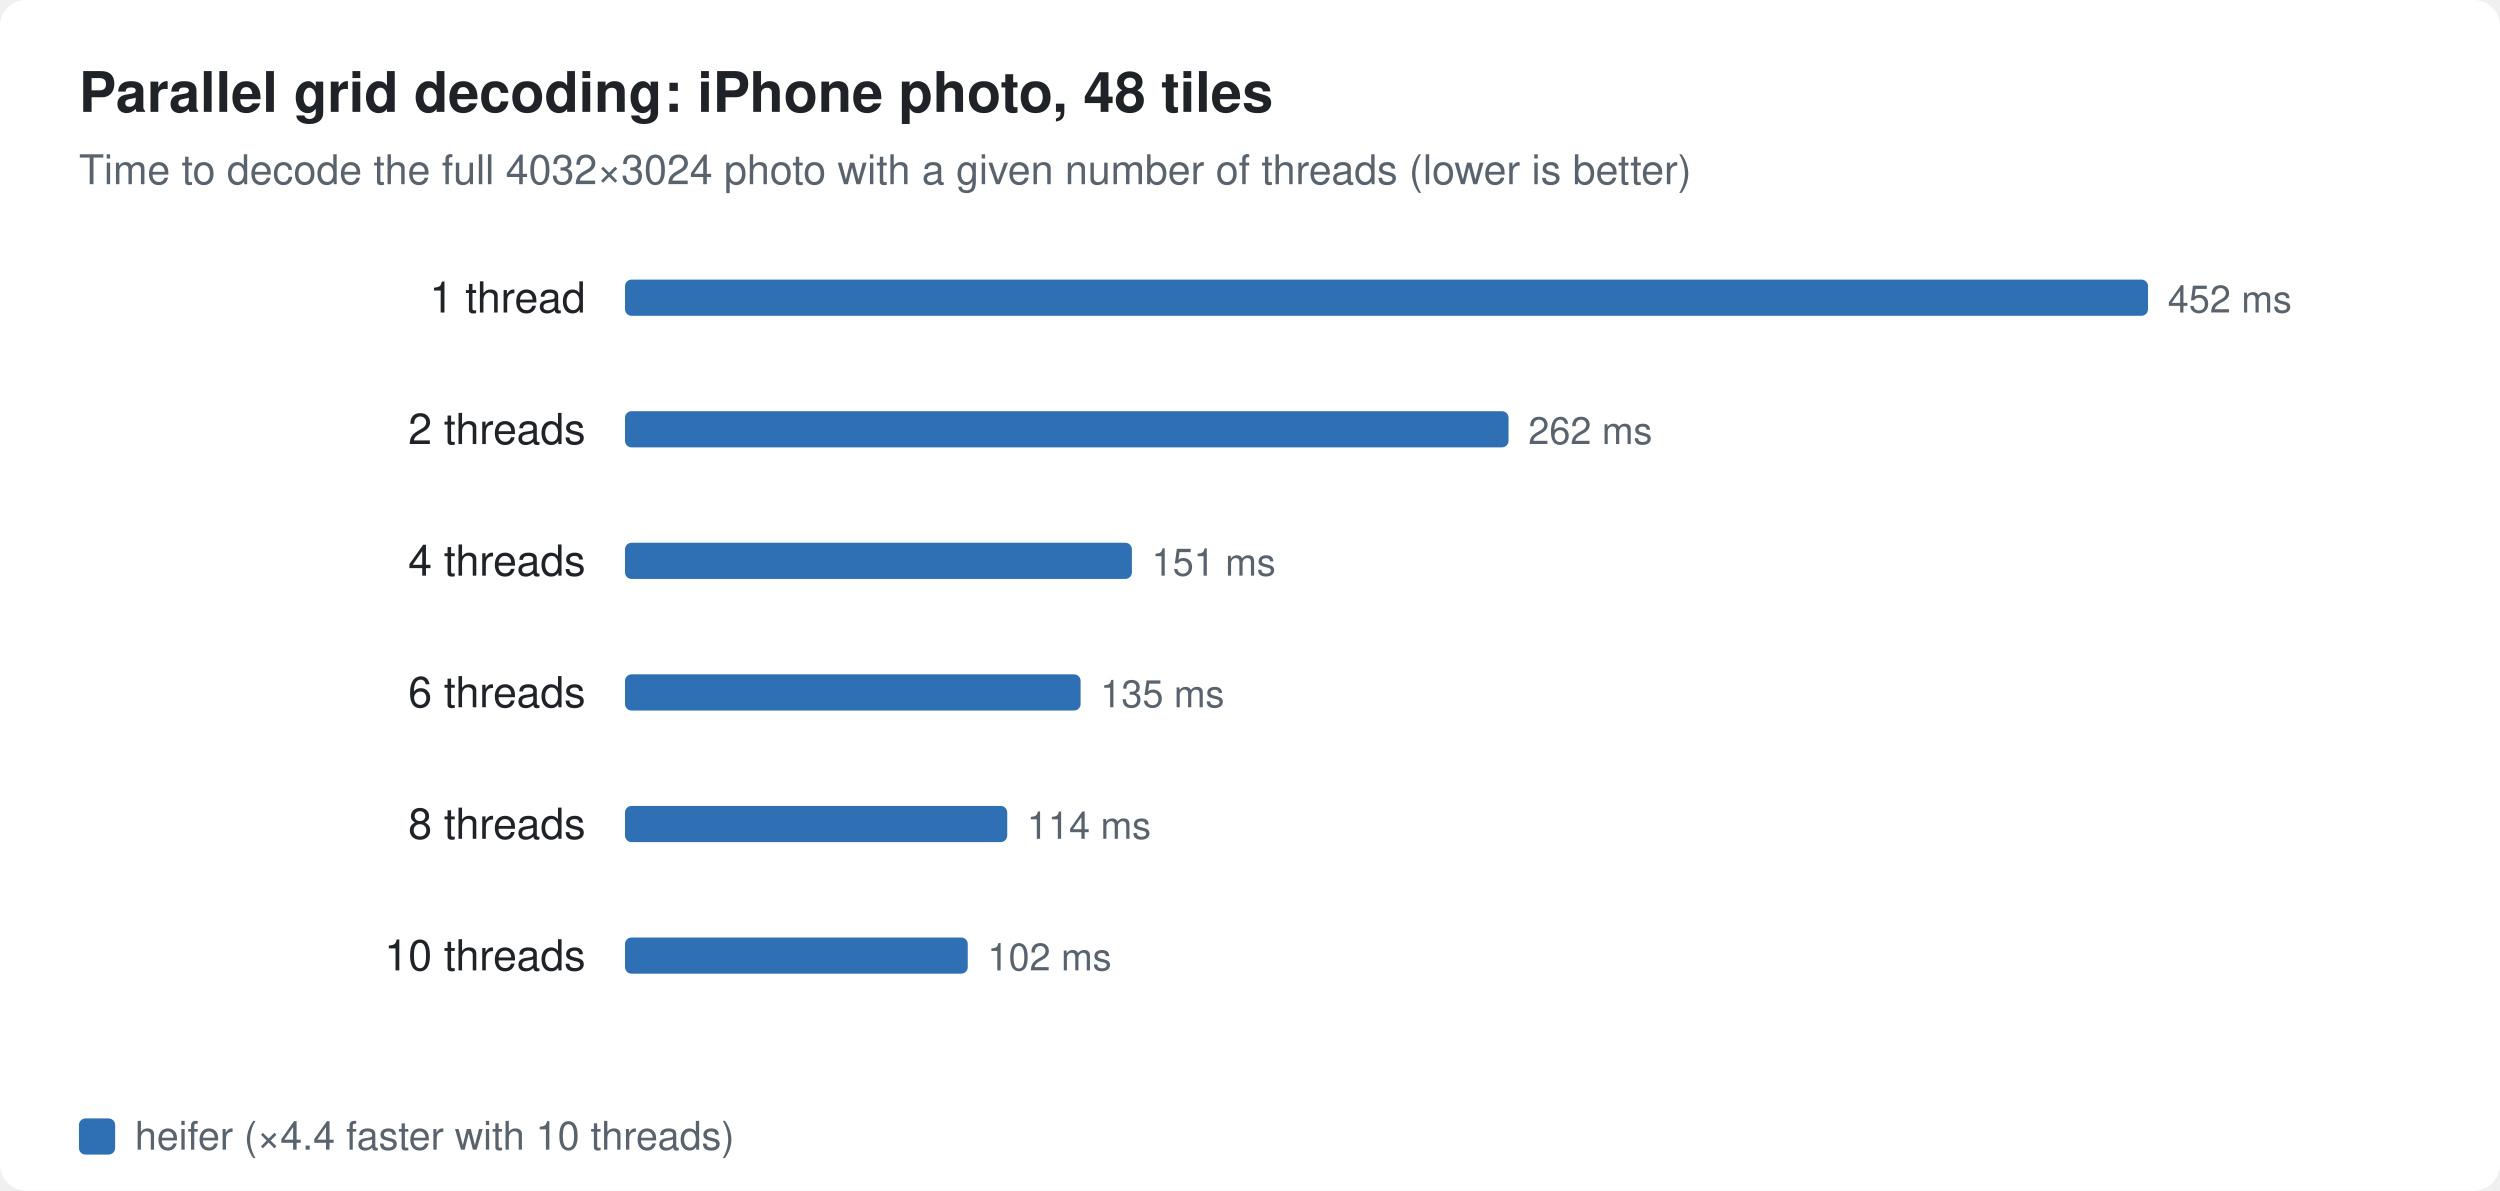
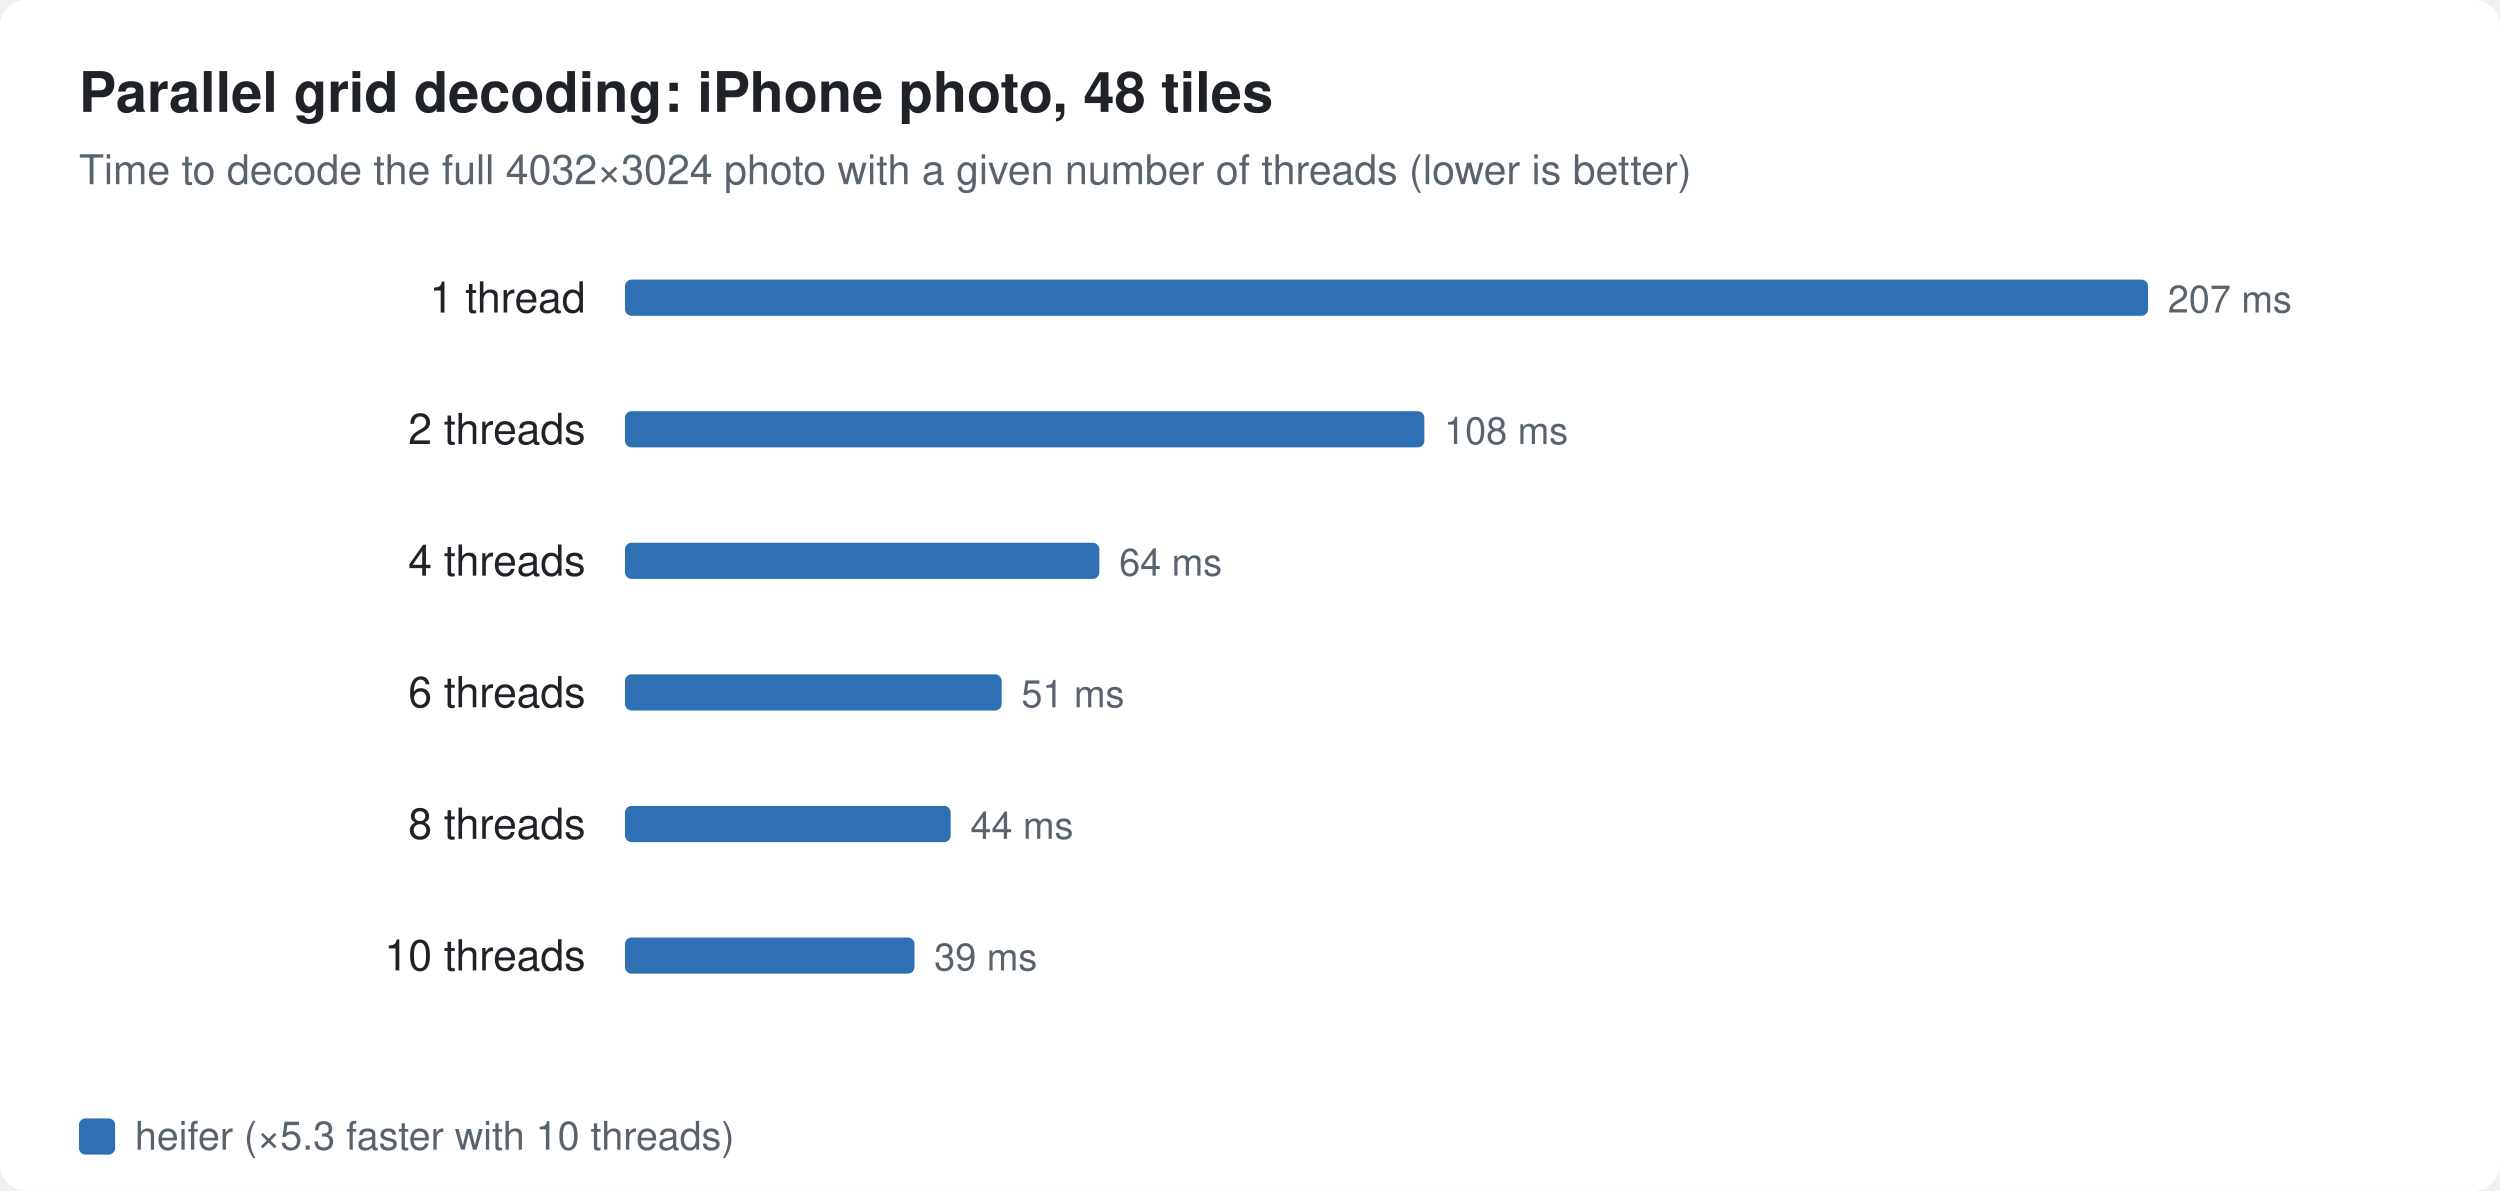
<svg xmlns="http://www.w3.org/2000/svg" width="760" height="362" viewBox="0 0 760 362" font-family="-apple-system,BlinkMacSystemFont,Segoe UI,Helvetica,Arial,sans-serif">
  <rect width="100%" height="100%" rx="8" fill="#ffffff" />
  <text x="24" y="34" font-size="17" font-weight="600" fill="#1f2328">Parallel grid decoding: iPhone photo, 48 tiles</text>
  <text x="24" y="56" font-size="12.5" fill="#59636e">Time to decode the full 4032×3024 photo with a given number of threads (lower is better)</text>
  <rect x="24" y="340" width="11" height="11" rx="2" fill="#2f6fb3" />
-   <text x="41" y="349.5" font-size="12" fill="#59636e">heifer (×4.4 faster with 10 threads)</text>
+   <text x="41" y="349.5" font-size="12" fill="#59636e">heifer (×5.3 faster with 10 threads)</text>
  <text x="178" y="95.0" font-size="13" text-anchor="end" fill="#1f2328">1 thread</text>
  <rect x="190" y="85" width="463.0" height="11" rx="2" fill="#2f6fb3" />
-   <text x="659.0" y="95" font-size="11.5" fill="#59636e">452 ms</text>
+   <text x="659.0" y="95" font-size="11.5" fill="#59636e">207 ms</text>
  <text x="178" y="135.0" font-size="13" text-anchor="end" fill="#1f2328">2 threads</text>
-   <rect x="190" y="125" width="268.6" height="11" rx="2" fill="#2f6fb3" />
-   <text x="464.6" y="135" font-size="11.5" fill="#59636e">262 ms</text>
+   <rect x="190" y="125" width="243.0" height="11" rx="2" fill="#2f6fb3" />
+   <text x="439.0" y="135" font-size="11.5" fill="#59636e">108 ms</text>
  <text x="178" y="175.0" font-size="13" text-anchor="end" fill="#1f2328">4 threads</text>
-   <rect x="190" y="165" width="154.1" height="11" rx="2" fill="#2f6fb3" />
-   <text x="350.1" y="175" font-size="11.5" fill="#59636e">151 ms</text>
+   <rect x="190" y="165" width="144.2" height="11" rx="2" fill="#2f6fb3" />
+   <text x="340.2" y="175" font-size="11.5" fill="#59636e">64 ms</text>
  <text x="178" y="215.0" font-size="13" text-anchor="end" fill="#1f2328">6 threads</text>
-   <rect x="190" y="205" width="138.5" height="11" rx="2" fill="#2f6fb3" />
-   <text x="334.5" y="215" font-size="11.5" fill="#59636e">135 ms</text>
+   <rect x="190" y="205" width="114.5" height="11" rx="2" fill="#2f6fb3" />
+   <text x="310.5" y="215" font-size="11.5" fill="#59636e">51 ms</text>
  <text x="178" y="255.0" font-size="13" text-anchor="end" fill="#1f2328">8 threads</text>
-   <rect x="190" y="245" width="116.2" height="11" rx="2" fill="#2f6fb3" />
-   <text x="312.2" y="255" font-size="11.5" fill="#59636e">114 ms</text>
+   <rect x="190" y="245" width="99.0" height="11" rx="2" fill="#2f6fb3" />
+   <text x="295.0" y="255" font-size="11.5" fill="#59636e">44 ms</text>
  <text x="178" y="295.0" font-size="13" text-anchor="end" fill="#1f2328">10 threads</text>
-   <rect x="190" y="285" width="104.2" height="11" rx="2" fill="#2f6fb3" />
-   <text x="300.2" y="295" font-size="11.5" fill="#59636e">102 ms</text>
+   <rect x="190" y="285" width="88.0" height="11" rx="2" fill="#2f6fb3" />
+   <text x="284.0" y="295" font-size="11.5" fill="#59636e">39 ms</text>
</svg>
